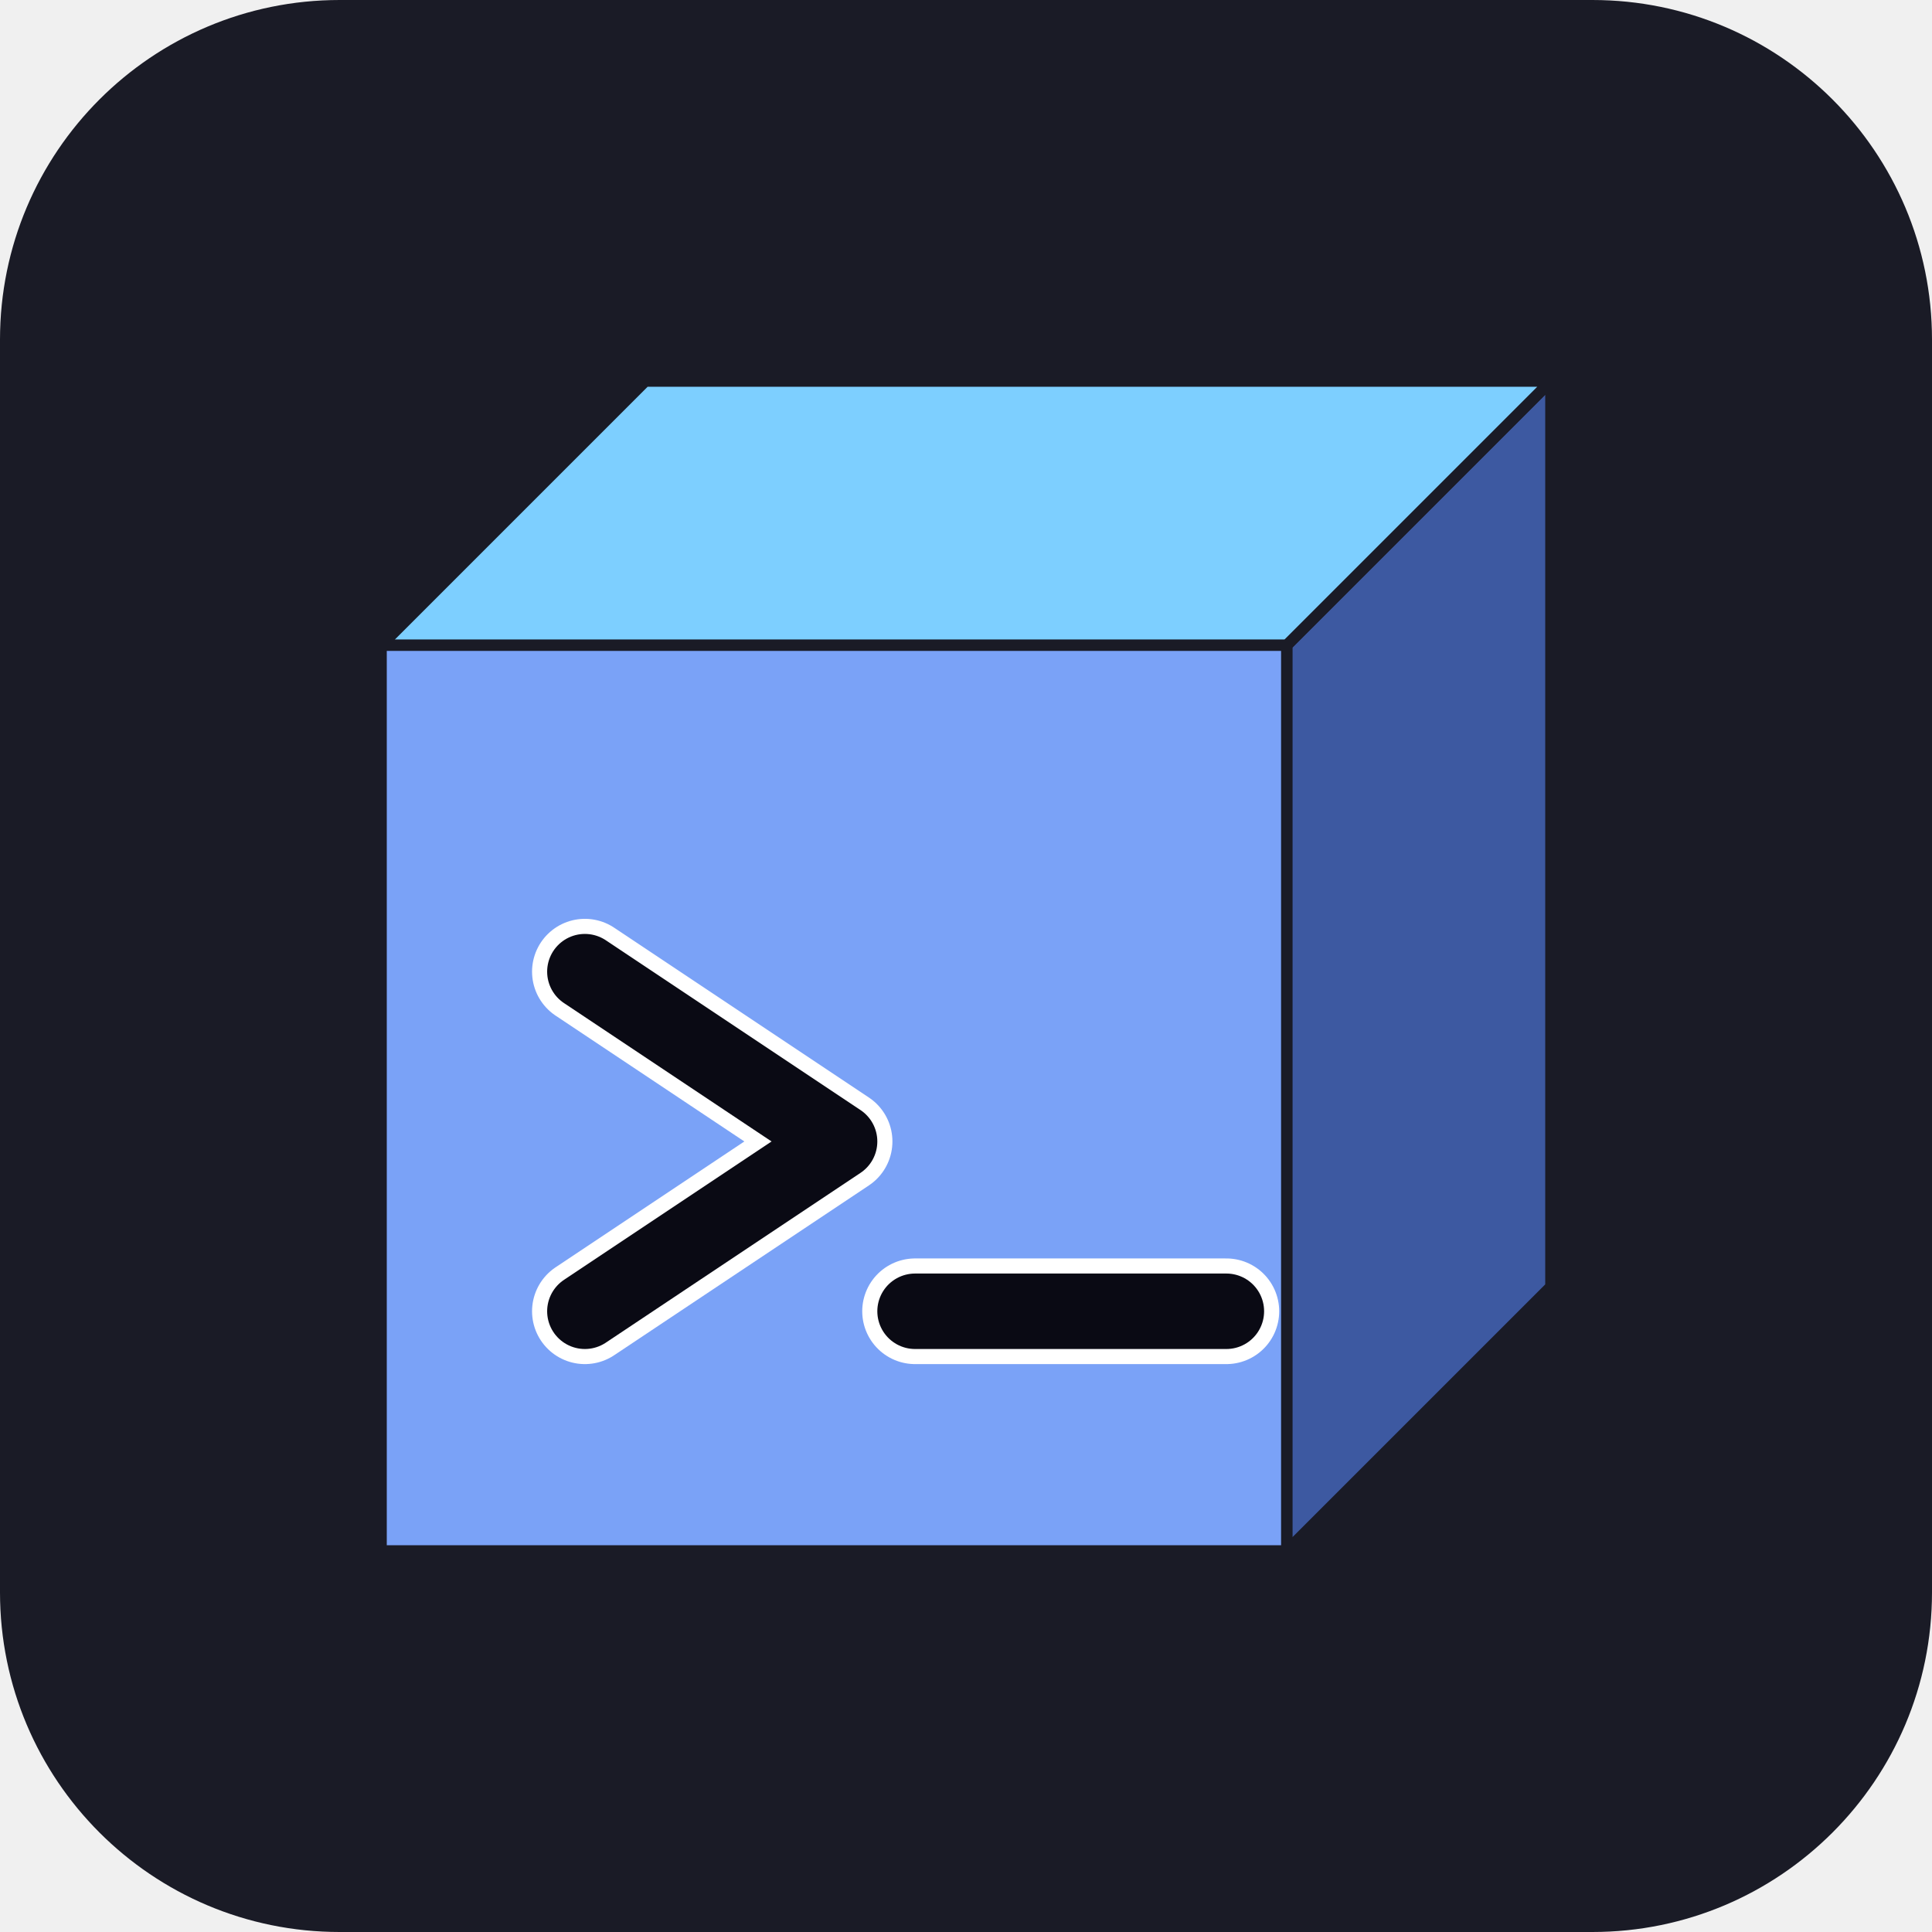
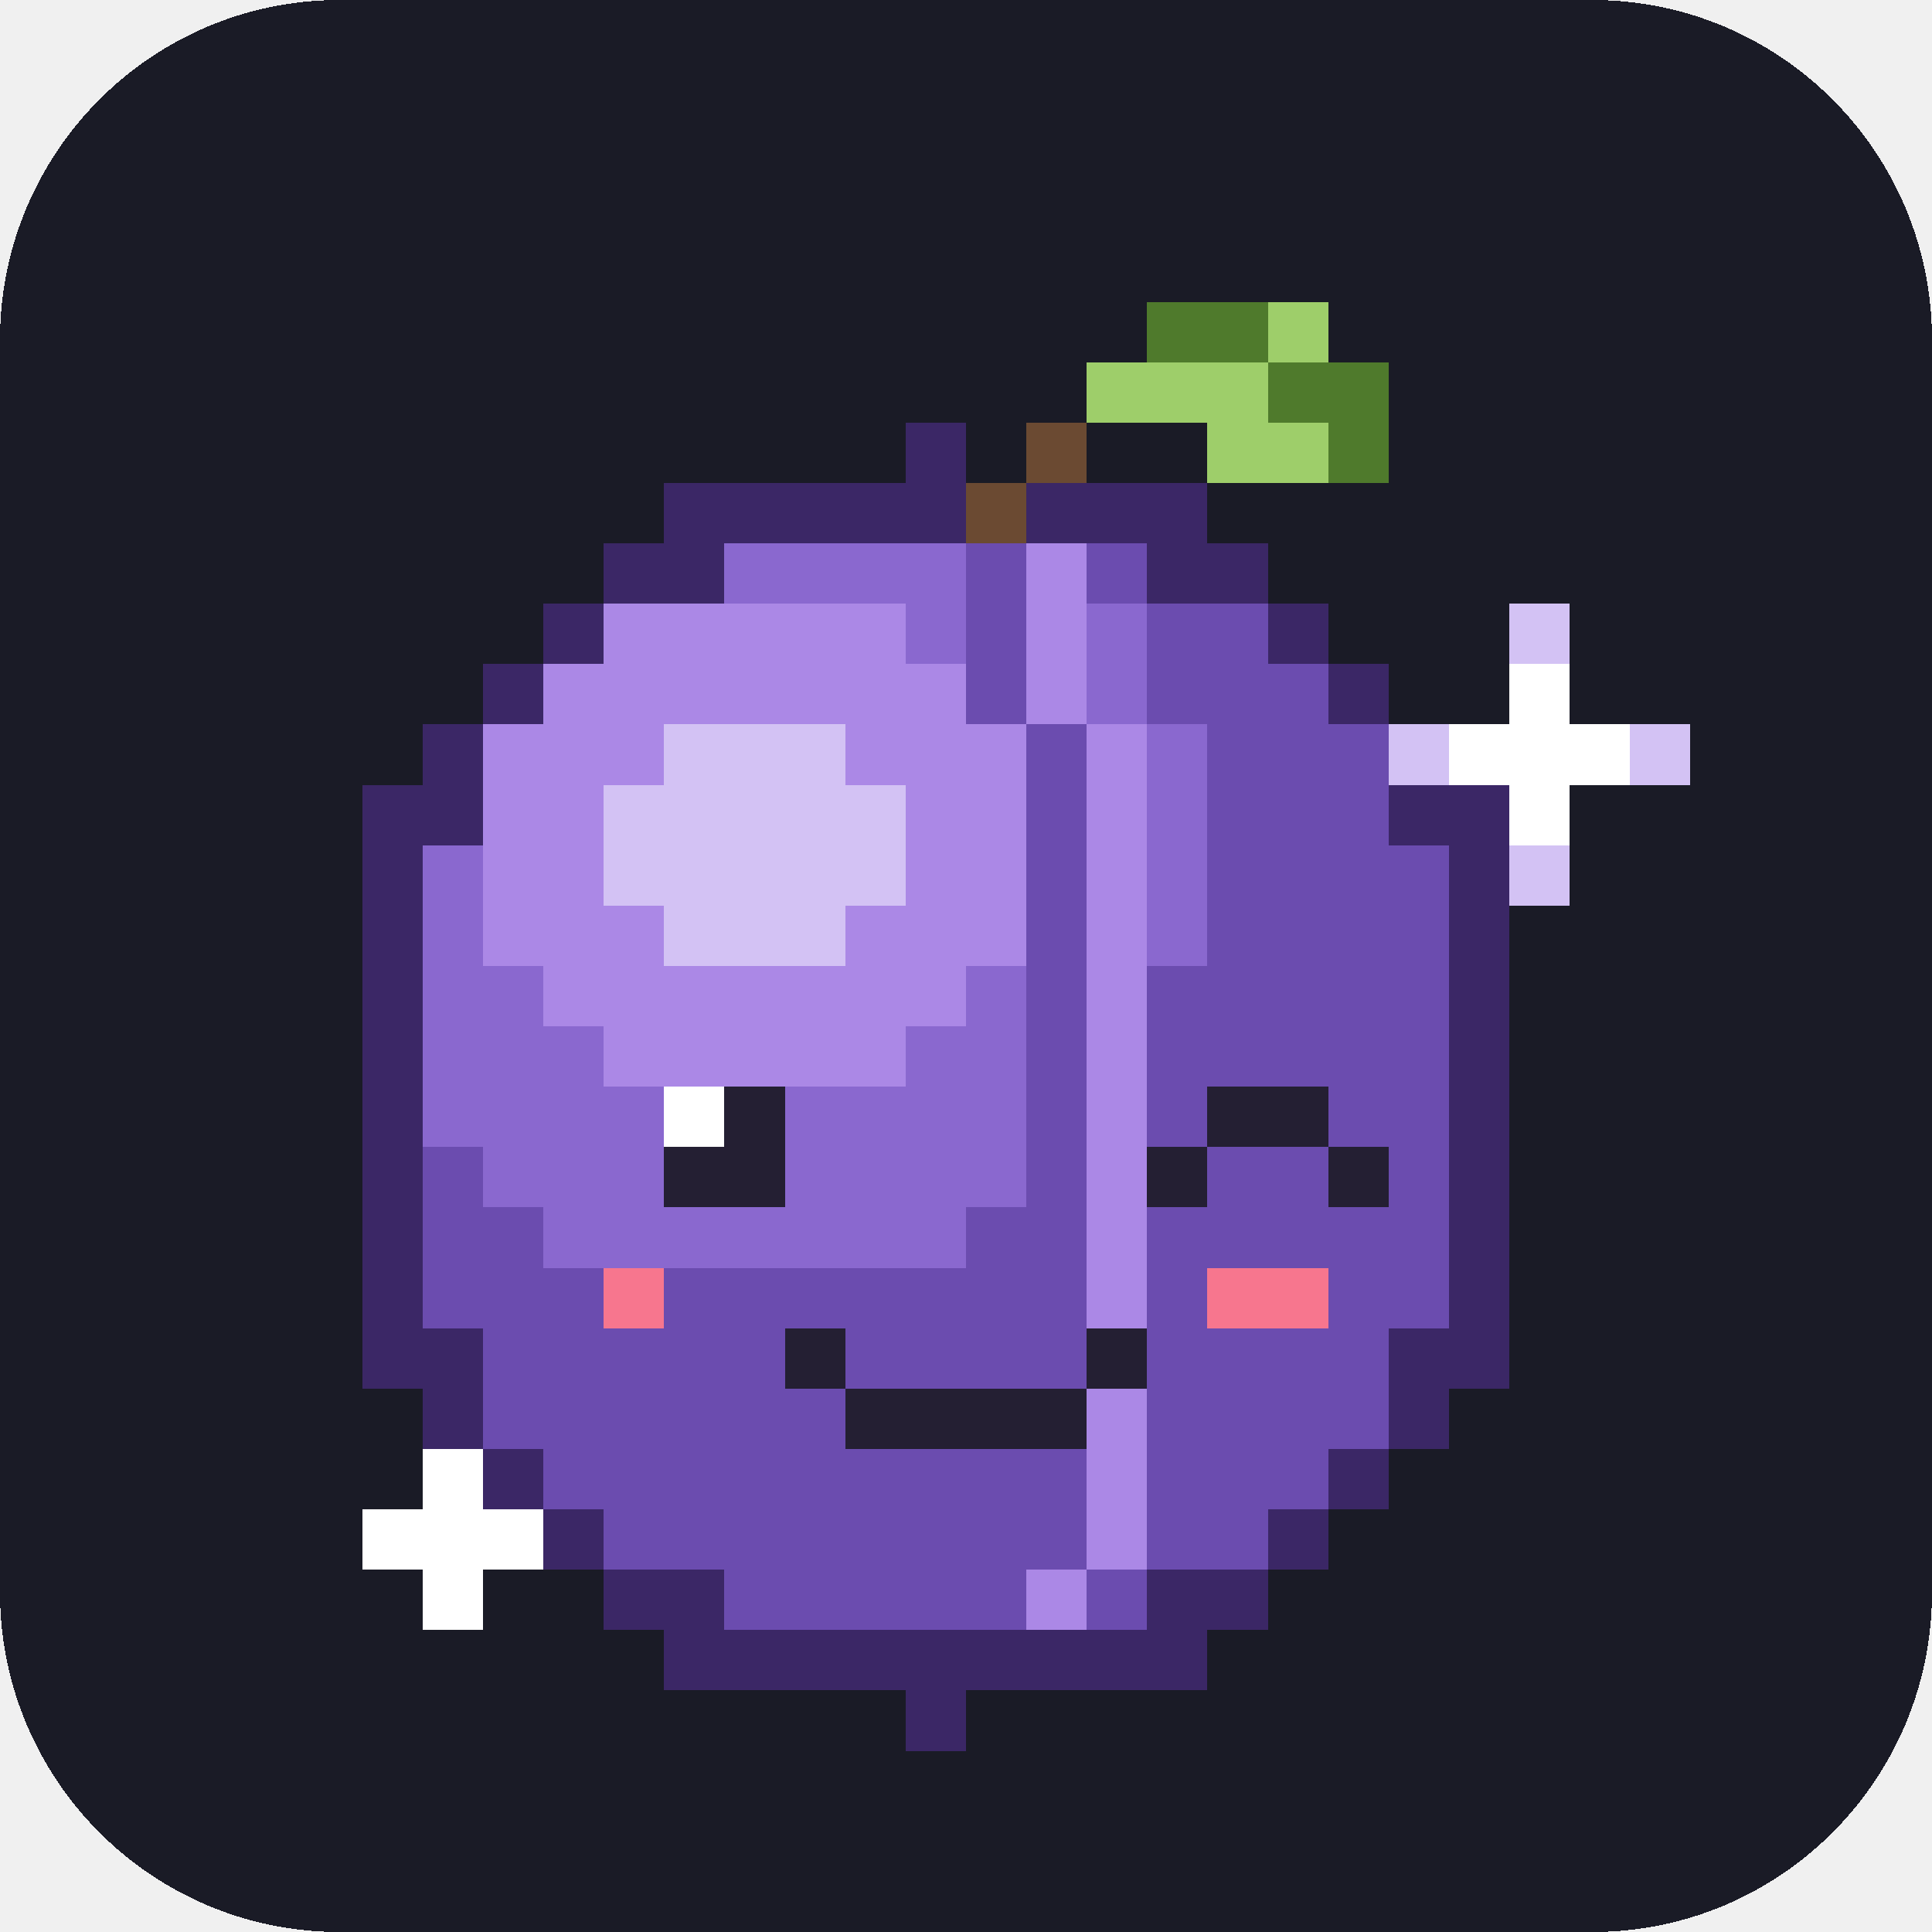
- <svg xmlns="http://www.w3.org/2000/svg" width="1024" height="1024" viewBox="0 0 1024 1024">
+ <svg xmlns="http://www.w3.org/2000/svg" width="1024" height="1024" viewBox="0 0 1024 1024" shape-rendering="crispEdges">
  <rect width="1024" height="1024" rx="180" ry="180" fill="#1a1b26" />
-   <g stroke="#1a1b26" stroke-width="6" stroke-linejoin="round" stroke-linecap="round">
-     <polygon points="682,342 822,202 822,682 682,822" fill="#3d59a1" />
-     <polygon points="202,342 342,202 822,202 682,342" fill="#7dcfff" />
-     <polygon points="202,342 682,342 682,822 202,822" fill="#7aa2f7" />
-   </g>
-   <g stroke="#ffffff" stroke-width="56" stroke-linecap="round" stroke-linejoin="round" fill="none">
-     <polyline points="310,515 445,605 310,695" />
-     <line x1="485" y1="695" x2="650" y2="695" />
-   </g>
-   <g stroke="#0a0a14" stroke-width="40" stroke-linecap="round" stroke-linejoin="round" fill="none">
-     <polyline points="310,515 445,605 310,695" />
-     <line x1="485" y1="695" x2="650" y2="695" />
-   </g>
+   <rect x="608" y="160" width="32" height="32" fill="#4f7a2c" />
+   <rect x="640" y="160" width="32" height="32" fill="#4f7a2c" />
+   <rect x="672" y="160" width="32" height="32" fill="#9ece6a" />
+   <rect x="576" y="192" width="32" height="32" fill="#9ece6a" />
+   <rect x="608" y="192" width="32" height="32" fill="#9ece6a" />
+   <rect x="640" y="192" width="32" height="32" fill="#9ece6a" />
+   <rect x="672" y="192" width="32" height="32" fill="#4f7a2c" />
+   <rect x="704" y="192" width="32" height="32" fill="#4f7a2c" />
+   <rect x="480" y="224" width="32" height="32" fill="#3b2766" />
+   <rect x="544" y="224" width="32" height="32" fill="#6b4a32" />
+   <rect x="640" y="224" width="32" height="32" fill="#9ece6a" />
+   <rect x="672" y="224" width="32" height="32" fill="#9ece6a" />
+   <rect x="704" y="224" width="32" height="32" fill="#4f7a2c" />
+   <rect x="352" y="256" width="32" height="32" fill="#3b2766" />
+   <rect x="384" y="256" width="32" height="32" fill="#3b2766" />
+   <rect x="416" y="256" width="32" height="32" fill="#3b2766" />
+   <rect x="448" y="256" width="32" height="32" fill="#3b2766" />
+   <rect x="480" y="256" width="32" height="32" fill="#3b2766" />
+   <rect x="512" y="256" width="32" height="32" fill="#6b4a32" />
+   <rect x="544" y="256" width="32" height="32" fill="#3b2766" />
+   <rect x="576" y="256" width="32" height="32" fill="#3b2766" />
+   <rect x="608" y="256" width="32" height="32" fill="#3b2766" />
+   <rect x="320" y="288" width="32" height="32" fill="#3b2766" />
+   <rect x="352" y="288" width="32" height="32" fill="#3b2766" />
+   <rect x="384" y="288" width="32" height="32" fill="#8a68cf" />
+   <rect x="416" y="288" width="32" height="32" fill="#8a68cf" />
+   <rect x="448" y="288" width="32" height="32" fill="#8a68cf" />
+   <rect x="480" y="288" width="32" height="32" fill="#8a68cf" />
+   <rect x="512" y="288" width="32" height="32" fill="#6b4caf" />
+   <rect x="544" y="288" width="32" height="32" fill="#ab88e6" />
+   <rect x="576" y="288" width="32" height="32" fill="#6b4caf" />
+   <rect x="608" y="288" width="32" height="32" fill="#3b2766" />
+   <rect x="640" y="288" width="32" height="32" fill="#3b2766" />
+   <rect x="288" y="320" width="32" height="32" fill="#3b2766" />
+   <rect x="320" y="320" width="32" height="32" fill="#ab88e6" />
+   <rect x="352" y="320" width="32" height="32" fill="#ab88e6" />
+   <rect x="384" y="320" width="32" height="32" fill="#ab88e6" />
+   <rect x="416" y="320" width="32" height="32" fill="#ab88e6" />
+   <rect x="448" y="320" width="32" height="32" fill="#ab88e6" />
+   <rect x="480" y="320" width="32" height="32" fill="#8a68cf" />
+   <rect x="512" y="320" width="32" height="32" fill="#6b4caf" />
+   <rect x="544" y="320" width="32" height="32" fill="#ab88e6" />
+   <rect x="576" y="320" width="32" height="32" fill="#8a68cf" />
+   <rect x="608" y="320" width="32" height="32" fill="#6b4caf" />
+   <rect x="640" y="320" width="32" height="32" fill="#6b4caf" />
+   <rect x="672" y="320" width="32" height="32" fill="#3b2766" />
+   <rect x="800" y="320" width="32" height="32" fill="#d3c2f4" />
+   <rect x="256" y="352" width="32" height="32" fill="#3b2766" />
+   <rect x="288" y="352" width="32" height="32" fill="#ab88e6" />
+   <rect x="320" y="352" width="32" height="32" fill="#ab88e6" />
+   <rect x="352" y="352" width="32" height="32" fill="#ab88e6" />
+   <rect x="384" y="352" width="32" height="32" fill="#ab88e6" />
+   <rect x="416" y="352" width="32" height="32" fill="#ab88e6" />
+   <rect x="448" y="352" width="32" height="32" fill="#ab88e6" />
+   <rect x="480" y="352" width="32" height="32" fill="#ab88e6" />
+   <rect x="512" y="352" width="32" height="32" fill="#6b4caf" />
+   <rect x="544" y="352" width="32" height="32" fill="#ab88e6" />
+   <rect x="576" y="352" width="32" height="32" fill="#8a68cf" />
+   <rect x="608" y="352" width="32" height="32" fill="#6b4caf" />
+   <rect x="640" y="352" width="32" height="32" fill="#6b4caf" />
+   <rect x="672" y="352" width="32" height="32" fill="#6b4caf" />
+   <rect x="704" y="352" width="32" height="32" fill="#3b2766" />
+   <rect x="800" y="352" width="32" height="32" fill="#ffffff" />
+   <rect x="224" y="384" width="32" height="32" fill="#3b2766" />
+   <rect x="256" y="384" width="32" height="32" fill="#ab88e6" />
+   <rect x="288" y="384" width="32" height="32" fill="#ab88e6" />
+   <rect x="320" y="384" width="32" height="32" fill="#ab88e6" />
+   <rect x="352" y="384" width="32" height="32" fill="#d3c2f4" />
+   <rect x="384" y="384" width="32" height="32" fill="#d3c2f4" />
+   <rect x="416" y="384" width="32" height="32" fill="#d3c2f4" />
+   <rect x="448" y="384" width="32" height="32" fill="#ab88e6" />
+   <rect x="480" y="384" width="32" height="32" fill="#ab88e6" />
+   <rect x="512" y="384" width="32" height="32" fill="#ab88e6" />
+   <rect x="544" y="384" width="32" height="32" fill="#6b4caf" />
+   <rect x="576" y="384" width="32" height="32" fill="#ab88e6" />
+   <rect x="608" y="384" width="32" height="32" fill="#8a68cf" />
+   <rect x="640" y="384" width="32" height="32" fill="#6b4caf" />
+   <rect x="672" y="384" width="32" height="32" fill="#6b4caf" />
+   <rect x="704" y="384" width="32" height="32" fill="#6b4caf" />
+   <rect x="736" y="384" width="32" height="32" fill="#d3c2f4" />
+   <rect x="768" y="384" width="32" height="32" fill="#ffffff" />
+   <rect x="800" y="384" width="32" height="32" fill="#ffffff" />
+   <rect x="832" y="384" width="32" height="32" fill="#ffffff" />
+   <rect x="864" y="384" width="32" height="32" fill="#d3c2f4" />
+   <rect x="192" y="416" width="32" height="32" fill="#3b2766" />
+   <rect x="224" y="416" width="32" height="32" fill="#3b2766" />
+   <rect x="256" y="416" width="32" height="32" fill="#ab88e6" />
+   <rect x="288" y="416" width="32" height="32" fill="#ab88e6" />
+   <rect x="320" y="416" width="32" height="32" fill="#d3c2f4" />
+   <rect x="352" y="416" width="32" height="32" fill="#d3c2f4" />
+   <rect x="384" y="416" width="32" height="32" fill="#d3c2f4" />
+   <rect x="416" y="416" width="32" height="32" fill="#d3c2f4" />
+   <rect x="448" y="416" width="32" height="32" fill="#d3c2f4" />
+   <rect x="480" y="416" width="32" height="32" fill="#ab88e6" />
+   <rect x="512" y="416" width="32" height="32" fill="#ab88e6" />
+   <rect x="544" y="416" width="32" height="32" fill="#6b4caf" />
+   <rect x="576" y="416" width="32" height="32" fill="#ab88e6" />
+   <rect x="608" y="416" width="32" height="32" fill="#8a68cf" />
+   <rect x="640" y="416" width="32" height="32" fill="#6b4caf" />
+   <rect x="672" y="416" width="32" height="32" fill="#6b4caf" />
+   <rect x="704" y="416" width="32" height="32" fill="#6b4caf" />
+   <rect x="736" y="416" width="32" height="32" fill="#3b2766" />
+   <rect x="768" y="416" width="32" height="32" fill="#3b2766" />
+   <rect x="800" y="416" width="32" height="32" fill="#ffffff" />
+   <rect x="192" y="448" width="32" height="32" fill="#3b2766" />
+   <rect x="224" y="448" width="32" height="32" fill="#8a68cf" />
+   <rect x="256" y="448" width="32" height="32" fill="#ab88e6" />
+   <rect x="288" y="448" width="32" height="32" fill="#ab88e6" />
+   <rect x="320" y="448" width="32" height="32" fill="#d3c2f4" />
+   <rect x="352" y="448" width="32" height="32" fill="#d3c2f4" />
+   <rect x="384" y="448" width="32" height="32" fill="#d3c2f4" />
+   <rect x="416" y="448" width="32" height="32" fill="#d3c2f4" />
+   <rect x="448" y="448" width="32" height="32" fill="#d3c2f4" />
+   <rect x="480" y="448" width="32" height="32" fill="#ab88e6" />
+   <rect x="512" y="448" width="32" height="32" fill="#ab88e6" />
+   <rect x="544" y="448" width="32" height="32" fill="#6b4caf" />
+   <rect x="576" y="448" width="32" height="32" fill="#ab88e6" />
+   <rect x="608" y="448" width="32" height="32" fill="#8a68cf" />
+   <rect x="640" y="448" width="32" height="32" fill="#6b4caf" />
+   <rect x="672" y="448" width="32" height="32" fill="#6b4caf" />
+   <rect x="704" y="448" width="32" height="32" fill="#6b4caf" />
+   <rect x="736" y="448" width="32" height="32" fill="#6b4caf" />
+   <rect x="768" y="448" width="32" height="32" fill="#3b2766" />
+   <rect x="800" y="448" width="32" height="32" fill="#d3c2f4" />
+   <rect x="192" y="480" width="32" height="32" fill="#3b2766" />
+   <rect x="224" y="480" width="32" height="32" fill="#8a68cf" />
+   <rect x="256" y="480" width="32" height="32" fill="#ab88e6" />
+   <rect x="288" y="480" width="32" height="32" fill="#ab88e6" />
+   <rect x="320" y="480" width="32" height="32" fill="#ab88e6" />
+   <rect x="352" y="480" width="32" height="32" fill="#d3c2f4" />
+   <rect x="384" y="480" width="32" height="32" fill="#d3c2f4" />
+   <rect x="416" y="480" width="32" height="32" fill="#d3c2f4" />
+   <rect x="448" y="480" width="32" height="32" fill="#ab88e6" />
+   <rect x="480" y="480" width="32" height="32" fill="#ab88e6" />
+   <rect x="512" y="480" width="32" height="32" fill="#ab88e6" />
+   <rect x="544" y="480" width="32" height="32" fill="#6b4caf" />
+   <rect x="576" y="480" width="32" height="32" fill="#ab88e6" />
+   <rect x="608" y="480" width="32" height="32" fill="#8a68cf" />
+   <rect x="640" y="480" width="32" height="32" fill="#6b4caf" />
+   <rect x="672" y="480" width="32" height="32" fill="#6b4caf" />
+   <rect x="704" y="480" width="32" height="32" fill="#6b4caf" />
+   <rect x="736" y="480" width="32" height="32" fill="#6b4caf" />
+   <rect x="768" y="480" width="32" height="32" fill="#3b2766" />
+   <rect x="192" y="512" width="32" height="32" fill="#3b2766" />
+   <rect x="224" y="512" width="32" height="32" fill="#8a68cf" />
+   <rect x="256" y="512" width="32" height="32" fill="#8a68cf" />
+   <rect x="288" y="512" width="32" height="32" fill="#ab88e6" />
+   <rect x="320" y="512" width="32" height="32" fill="#ab88e6" />
+   <rect x="352" y="512" width="32" height="32" fill="#ab88e6" />
+   <rect x="384" y="512" width="32" height="32" fill="#ab88e6" />
+   <rect x="416" y="512" width="32" height="32" fill="#ab88e6" />
+   <rect x="448" y="512" width="32" height="32" fill="#ab88e6" />
+   <rect x="480" y="512" width="32" height="32" fill="#ab88e6" />
+   <rect x="512" y="512" width="32" height="32" fill="#8a68cf" />
+   <rect x="544" y="512" width="32" height="32" fill="#6b4caf" />
+   <rect x="576" y="512" width="32" height="32" fill="#ab88e6" />
+   <rect x="608" y="512" width="32" height="32" fill="#6b4caf" />
+   <rect x="640" y="512" width="32" height="32" fill="#6b4caf" />
+   <rect x="672" y="512" width="32" height="32" fill="#6b4caf" />
+   <rect x="704" y="512" width="32" height="32" fill="#6b4caf" />
+   <rect x="736" y="512" width="32" height="32" fill="#6b4caf" />
+   <rect x="768" y="512" width="32" height="32" fill="#3b2766" />
+   <rect x="192" y="544" width="32" height="32" fill="#3b2766" />
+   <rect x="224" y="544" width="32" height="32" fill="#8a68cf" />
+   <rect x="256" y="544" width="32" height="32" fill="#8a68cf" />
+   <rect x="288" y="544" width="32" height="32" fill="#8a68cf" />
+   <rect x="320" y="544" width="32" height="32" fill="#ab88e6" />
+   <rect x="352" y="544" width="32" height="32" fill="#ab88e6" />
+   <rect x="384" y="544" width="32" height="32" fill="#ab88e6" />
+   <rect x="416" y="544" width="32" height="32" fill="#ab88e6" />
+   <rect x="448" y="544" width="32" height="32" fill="#ab88e6" />
+   <rect x="480" y="544" width="32" height="32" fill="#8a68cf" />
+   <rect x="512" y="544" width="32" height="32" fill="#8a68cf" />
+   <rect x="544" y="544" width="32" height="32" fill="#6b4caf" />
+   <rect x="576" y="544" width="32" height="32" fill="#ab88e6" />
+   <rect x="608" y="544" width="32" height="32" fill="#6b4caf" />
+   <rect x="640" y="544" width="32" height="32" fill="#6b4caf" />
+   <rect x="672" y="544" width="32" height="32" fill="#6b4caf" />
+   <rect x="704" y="544" width="32" height="32" fill="#6b4caf" />
+   <rect x="736" y="544" width="32" height="32" fill="#6b4caf" />
+   <rect x="768" y="544" width="32" height="32" fill="#3b2766" />
+   <rect x="192" y="576" width="32" height="32" fill="#3b2766" />
+   <rect x="224" y="576" width="32" height="32" fill="#8a68cf" />
+   <rect x="256" y="576" width="32" height="32" fill="#8a68cf" />
+   <rect x="288" y="576" width="32" height="32" fill="#8a68cf" />
+   <rect x="320" y="576" width="32" height="32" fill="#8a68cf" />
+   <rect x="352" y="576" width="32" height="32" fill="#ffffff" />
+   <rect x="384" y="576" width="32" height="32" fill="#241f33" />
+   <rect x="416" y="576" width="32" height="32" fill="#8a68cf" />
+   <rect x="448" y="576" width="32" height="32" fill="#8a68cf" />
+   <rect x="480" y="576" width="32" height="32" fill="#8a68cf" />
+   <rect x="512" y="576" width="32" height="32" fill="#8a68cf" />
+   <rect x="544" y="576" width="32" height="32" fill="#6b4caf" />
+   <rect x="576" y="576" width="32" height="32" fill="#ab88e6" />
+   <rect x="608" y="576" width="32" height="32" fill="#6b4caf" />
+   <rect x="640" y="576" width="32" height="32" fill="#241f33" />
+   <rect x="672" y="576" width="32" height="32" fill="#241f33" />
+   <rect x="704" y="576" width="32" height="32" fill="#6b4caf" />
+   <rect x="736" y="576" width="32" height="32" fill="#6b4caf" />
+   <rect x="768" y="576" width="32" height="32" fill="#3b2766" />
+   <rect x="192" y="608" width="32" height="32" fill="#3b2766" />
+   <rect x="224" y="608" width="32" height="32" fill="#6b4caf" />
+   <rect x="256" y="608" width="32" height="32" fill="#8a68cf" />
+   <rect x="288" y="608" width="32" height="32" fill="#8a68cf" />
+   <rect x="320" y="608" width="32" height="32" fill="#8a68cf" />
+   <rect x="352" y="608" width="32" height="32" fill="#241f33" />
+   <rect x="384" y="608" width="32" height="32" fill="#241f33" />
+   <rect x="416" y="608" width="32" height="32" fill="#8a68cf" />
+   <rect x="448" y="608" width="32" height="32" fill="#8a68cf" />
+   <rect x="480" y="608" width="32" height="32" fill="#8a68cf" />
+   <rect x="512" y="608" width="32" height="32" fill="#8a68cf" />
+   <rect x="544" y="608" width="32" height="32" fill="#6b4caf" />
+   <rect x="576" y="608" width="32" height="32" fill="#ab88e6" />
+   <rect x="608" y="608" width="32" height="32" fill="#241f33" />
+   <rect x="640" y="608" width="32" height="32" fill="#6b4caf" />
+   <rect x="672" y="608" width="32" height="32" fill="#6b4caf" />
+   <rect x="704" y="608" width="32" height="32" fill="#241f33" />
+   <rect x="736" y="608" width="32" height="32" fill="#6b4caf" />
+   <rect x="768" y="608" width="32" height="32" fill="#3b2766" />
+   <rect x="192" y="640" width="32" height="32" fill="#3b2766" />
+   <rect x="224" y="640" width="32" height="32" fill="#6b4caf" />
+   <rect x="256" y="640" width="32" height="32" fill="#6b4caf" />
+   <rect x="288" y="640" width="32" height="32" fill="#8a68cf" />
+   <rect x="320" y="640" width="32" height="32" fill="#8a68cf" />
+   <rect x="352" y="640" width="32" height="32" fill="#8a68cf" />
+   <rect x="384" y="640" width="32" height="32" fill="#8a68cf" />
+   <rect x="416" y="640" width="32" height="32" fill="#8a68cf" />
+   <rect x="448" y="640" width="32" height="32" fill="#8a68cf" />
+   <rect x="480" y="640" width="32" height="32" fill="#8a68cf" />
+   <rect x="512" y="640" width="32" height="32" fill="#6b4caf" />
+   <rect x="544" y="640" width="32" height="32" fill="#6b4caf" />
+   <rect x="576" y="640" width="32" height="32" fill="#ab88e6" />
+   <rect x="608" y="640" width="32" height="32" fill="#6b4caf" />
+   <rect x="640" y="640" width="32" height="32" fill="#6b4caf" />
+   <rect x="672" y="640" width="32" height="32" fill="#6b4caf" />
+   <rect x="704" y="640" width="32" height="32" fill="#6b4caf" />
+   <rect x="736" y="640" width="32" height="32" fill="#6b4caf" />
+   <rect x="768" y="640" width="32" height="32" fill="#3b2766" />
+   <rect x="192" y="672" width="32" height="32" fill="#3b2766" />
+   <rect x="224" y="672" width="32" height="32" fill="#6b4caf" />
+   <rect x="256" y="672" width="32" height="32" fill="#6b4caf" />
+   <rect x="288" y="672" width="32" height="32" fill="#6b4caf" />
+   <rect x="320" y="672" width="32" height="32" fill="#f7768e" />
+   <rect x="352" y="672" width="32" height="32" fill="#6b4caf" />
+   <rect x="384" y="672" width="32" height="32" fill="#6b4caf" />
+   <rect x="416" y="672" width="32" height="32" fill="#6b4caf" />
+   <rect x="448" y="672" width="32" height="32" fill="#6b4caf" />
+   <rect x="480" y="672" width="32" height="32" fill="#6b4caf" />
+   <rect x="512" y="672" width="32" height="32" fill="#6b4caf" />
+   <rect x="544" y="672" width="32" height="32" fill="#6b4caf" />
+   <rect x="576" y="672" width="32" height="32" fill="#ab88e6" />
+   <rect x="608" y="672" width="32" height="32" fill="#6b4caf" />
+   <rect x="640" y="672" width="32" height="32" fill="#f7768e" />
+   <rect x="672" y="672" width="32" height="32" fill="#f7768e" />
+   <rect x="704" y="672" width="32" height="32" fill="#6b4caf" />
+   <rect x="736" y="672" width="32" height="32" fill="#6b4caf" />
+   <rect x="768" y="672" width="32" height="32" fill="#3b2766" />
+   <rect x="192" y="704" width="32" height="32" fill="#3b2766" />
+   <rect x="224" y="704" width="32" height="32" fill="#3b2766" />
+   <rect x="256" y="704" width="32" height="32" fill="#6b4caf" />
+   <rect x="288" y="704" width="32" height="32" fill="#6b4caf" />
+   <rect x="320" y="704" width="32" height="32" fill="#6b4caf" />
+   <rect x="352" y="704" width="32" height="32" fill="#6b4caf" />
+   <rect x="384" y="704" width="32" height="32" fill="#6b4caf" />
+   <rect x="416" y="704" width="32" height="32" fill="#241f33" />
+   <rect x="448" y="704" width="32" height="32" fill="#6b4caf" />
+   <rect x="480" y="704" width="32" height="32" fill="#6b4caf" />
+   <rect x="512" y="704" width="32" height="32" fill="#6b4caf" />
+   <rect x="544" y="704" width="32" height="32" fill="#6b4caf" />
+   <rect x="576" y="704" width="32" height="32" fill="#241f33" />
+   <rect x="608" y="704" width="32" height="32" fill="#6b4caf" />
+   <rect x="640" y="704" width="32" height="32" fill="#6b4caf" />
+   <rect x="672" y="704" width="32" height="32" fill="#6b4caf" />
+   <rect x="704" y="704" width="32" height="32" fill="#6b4caf" />
+   <rect x="736" y="704" width="32" height="32" fill="#3b2766" />
+   <rect x="768" y="704" width="32" height="32" fill="#3b2766" />
+   <rect x="224" y="736" width="32" height="32" fill="#3b2766" />
+   <rect x="256" y="736" width="32" height="32" fill="#6b4caf" />
+   <rect x="288" y="736" width="32" height="32" fill="#6b4caf" />
+   <rect x="320" y="736" width="32" height="32" fill="#6b4caf" />
+   <rect x="352" y="736" width="32" height="32" fill="#6b4caf" />
+   <rect x="384" y="736" width="32" height="32" fill="#6b4caf" />
+   <rect x="416" y="736" width="32" height="32" fill="#6b4caf" />
+   <rect x="448" y="736" width="32" height="32" fill="#241f33" />
+   <rect x="480" y="736" width="32" height="32" fill="#241f33" />
+   <rect x="512" y="736" width="32" height="32" fill="#241f33" />
+   <rect x="544" y="736" width="32" height="32" fill="#241f33" />
+   <rect x="576" y="736" width="32" height="32" fill="#ab88e6" />
+   <rect x="608" y="736" width="32" height="32" fill="#6b4caf" />
+   <rect x="640" y="736" width="32" height="32" fill="#6b4caf" />
+   <rect x="672" y="736" width="32" height="32" fill="#6b4caf" />
+   <rect x="704" y="736" width="32" height="32" fill="#6b4caf" />
+   <rect x="736" y="736" width="32" height="32" fill="#3b2766" />
+   <rect x="224" y="768" width="32" height="32" fill="#ffffff" />
+   <rect x="256" y="768" width="32" height="32" fill="#3b2766" />
+   <rect x="288" y="768" width="32" height="32" fill="#6b4caf" />
+   <rect x="320" y="768" width="32" height="32" fill="#6b4caf" />
+   <rect x="352" y="768" width="32" height="32" fill="#6b4caf" />
+   <rect x="384" y="768" width="32" height="32" fill="#6b4caf" />
+   <rect x="416" y="768" width="32" height="32" fill="#6b4caf" />
+   <rect x="448" y="768" width="32" height="32" fill="#6b4caf" />
+   <rect x="480" y="768" width="32" height="32" fill="#6b4caf" />
+   <rect x="512" y="768" width="32" height="32" fill="#6b4caf" />
+   <rect x="544" y="768" width="32" height="32" fill="#6b4caf" />
+   <rect x="576" y="768" width="32" height="32" fill="#ab88e6" />
+   <rect x="608" y="768" width="32" height="32" fill="#6b4caf" />
+   <rect x="640" y="768" width="32" height="32" fill="#6b4caf" />
+   <rect x="672" y="768" width="32" height="32" fill="#6b4caf" />
+   <rect x="704" y="768" width="32" height="32" fill="#3b2766" />
+   <rect x="192" y="800" width="32" height="32" fill="#ffffff" />
+   <rect x="224" y="800" width="32" height="32" fill="#ffffff" />
+   <rect x="256" y="800" width="32" height="32" fill="#ffffff" />
+   <rect x="288" y="800" width="32" height="32" fill="#3b2766" />
+   <rect x="320" y="800" width="32" height="32" fill="#6b4caf" />
+   <rect x="352" y="800" width="32" height="32" fill="#6b4caf" />
+   <rect x="384" y="800" width="32" height="32" fill="#6b4caf" />
+   <rect x="416" y="800" width="32" height="32" fill="#6b4caf" />
+   <rect x="448" y="800" width="32" height="32" fill="#6b4caf" />
+   <rect x="480" y="800" width="32" height="32" fill="#6b4caf" />
+   <rect x="512" y="800" width="32" height="32" fill="#6b4caf" />
+   <rect x="544" y="800" width="32" height="32" fill="#6b4caf" />
+   <rect x="576" y="800" width="32" height="32" fill="#ab88e6" />
+   <rect x="608" y="800" width="32" height="32" fill="#6b4caf" />
+   <rect x="640" y="800" width="32" height="32" fill="#6b4caf" />
+   <rect x="672" y="800" width="32" height="32" fill="#3b2766" />
+   <rect x="224" y="832" width="32" height="32" fill="#ffffff" />
+   <rect x="320" y="832" width="32" height="32" fill="#3b2766" />
+   <rect x="352" y="832" width="32" height="32" fill="#3b2766" />
+   <rect x="384" y="832" width="32" height="32" fill="#6b4caf" />
+   <rect x="416" y="832" width="32" height="32" fill="#6b4caf" />
+   <rect x="448" y="832" width="32" height="32" fill="#6b4caf" />
+   <rect x="480" y="832" width="32" height="32" fill="#6b4caf" />
+   <rect x="512" y="832" width="32" height="32" fill="#6b4caf" />
+   <rect x="544" y="832" width="32" height="32" fill="#ab88e6" />
+   <rect x="576" y="832" width="32" height="32" fill="#6b4caf" />
+   <rect x="608" y="832" width="32" height="32" fill="#3b2766" />
+   <rect x="640" y="832" width="32" height="32" fill="#3b2766" />
+   <rect x="352" y="864" width="32" height="32" fill="#3b2766" />
+   <rect x="384" y="864" width="32" height="32" fill="#3b2766" />
+   <rect x="416" y="864" width="32" height="32" fill="#3b2766" />
+   <rect x="448" y="864" width="32" height="32" fill="#3b2766" />
+   <rect x="480" y="864" width="32" height="32" fill="#3b2766" />
+   <rect x="512" y="864" width="32" height="32" fill="#3b2766" />
+   <rect x="544" y="864" width="32" height="32" fill="#3b2766" />
+   <rect x="576" y="864" width="32" height="32" fill="#3b2766" />
+   <rect x="608" y="864" width="32" height="32" fill="#3b2766" />
+   <rect x="480" y="896" width="32" height="32" fill="#3b2766" />
</svg>
